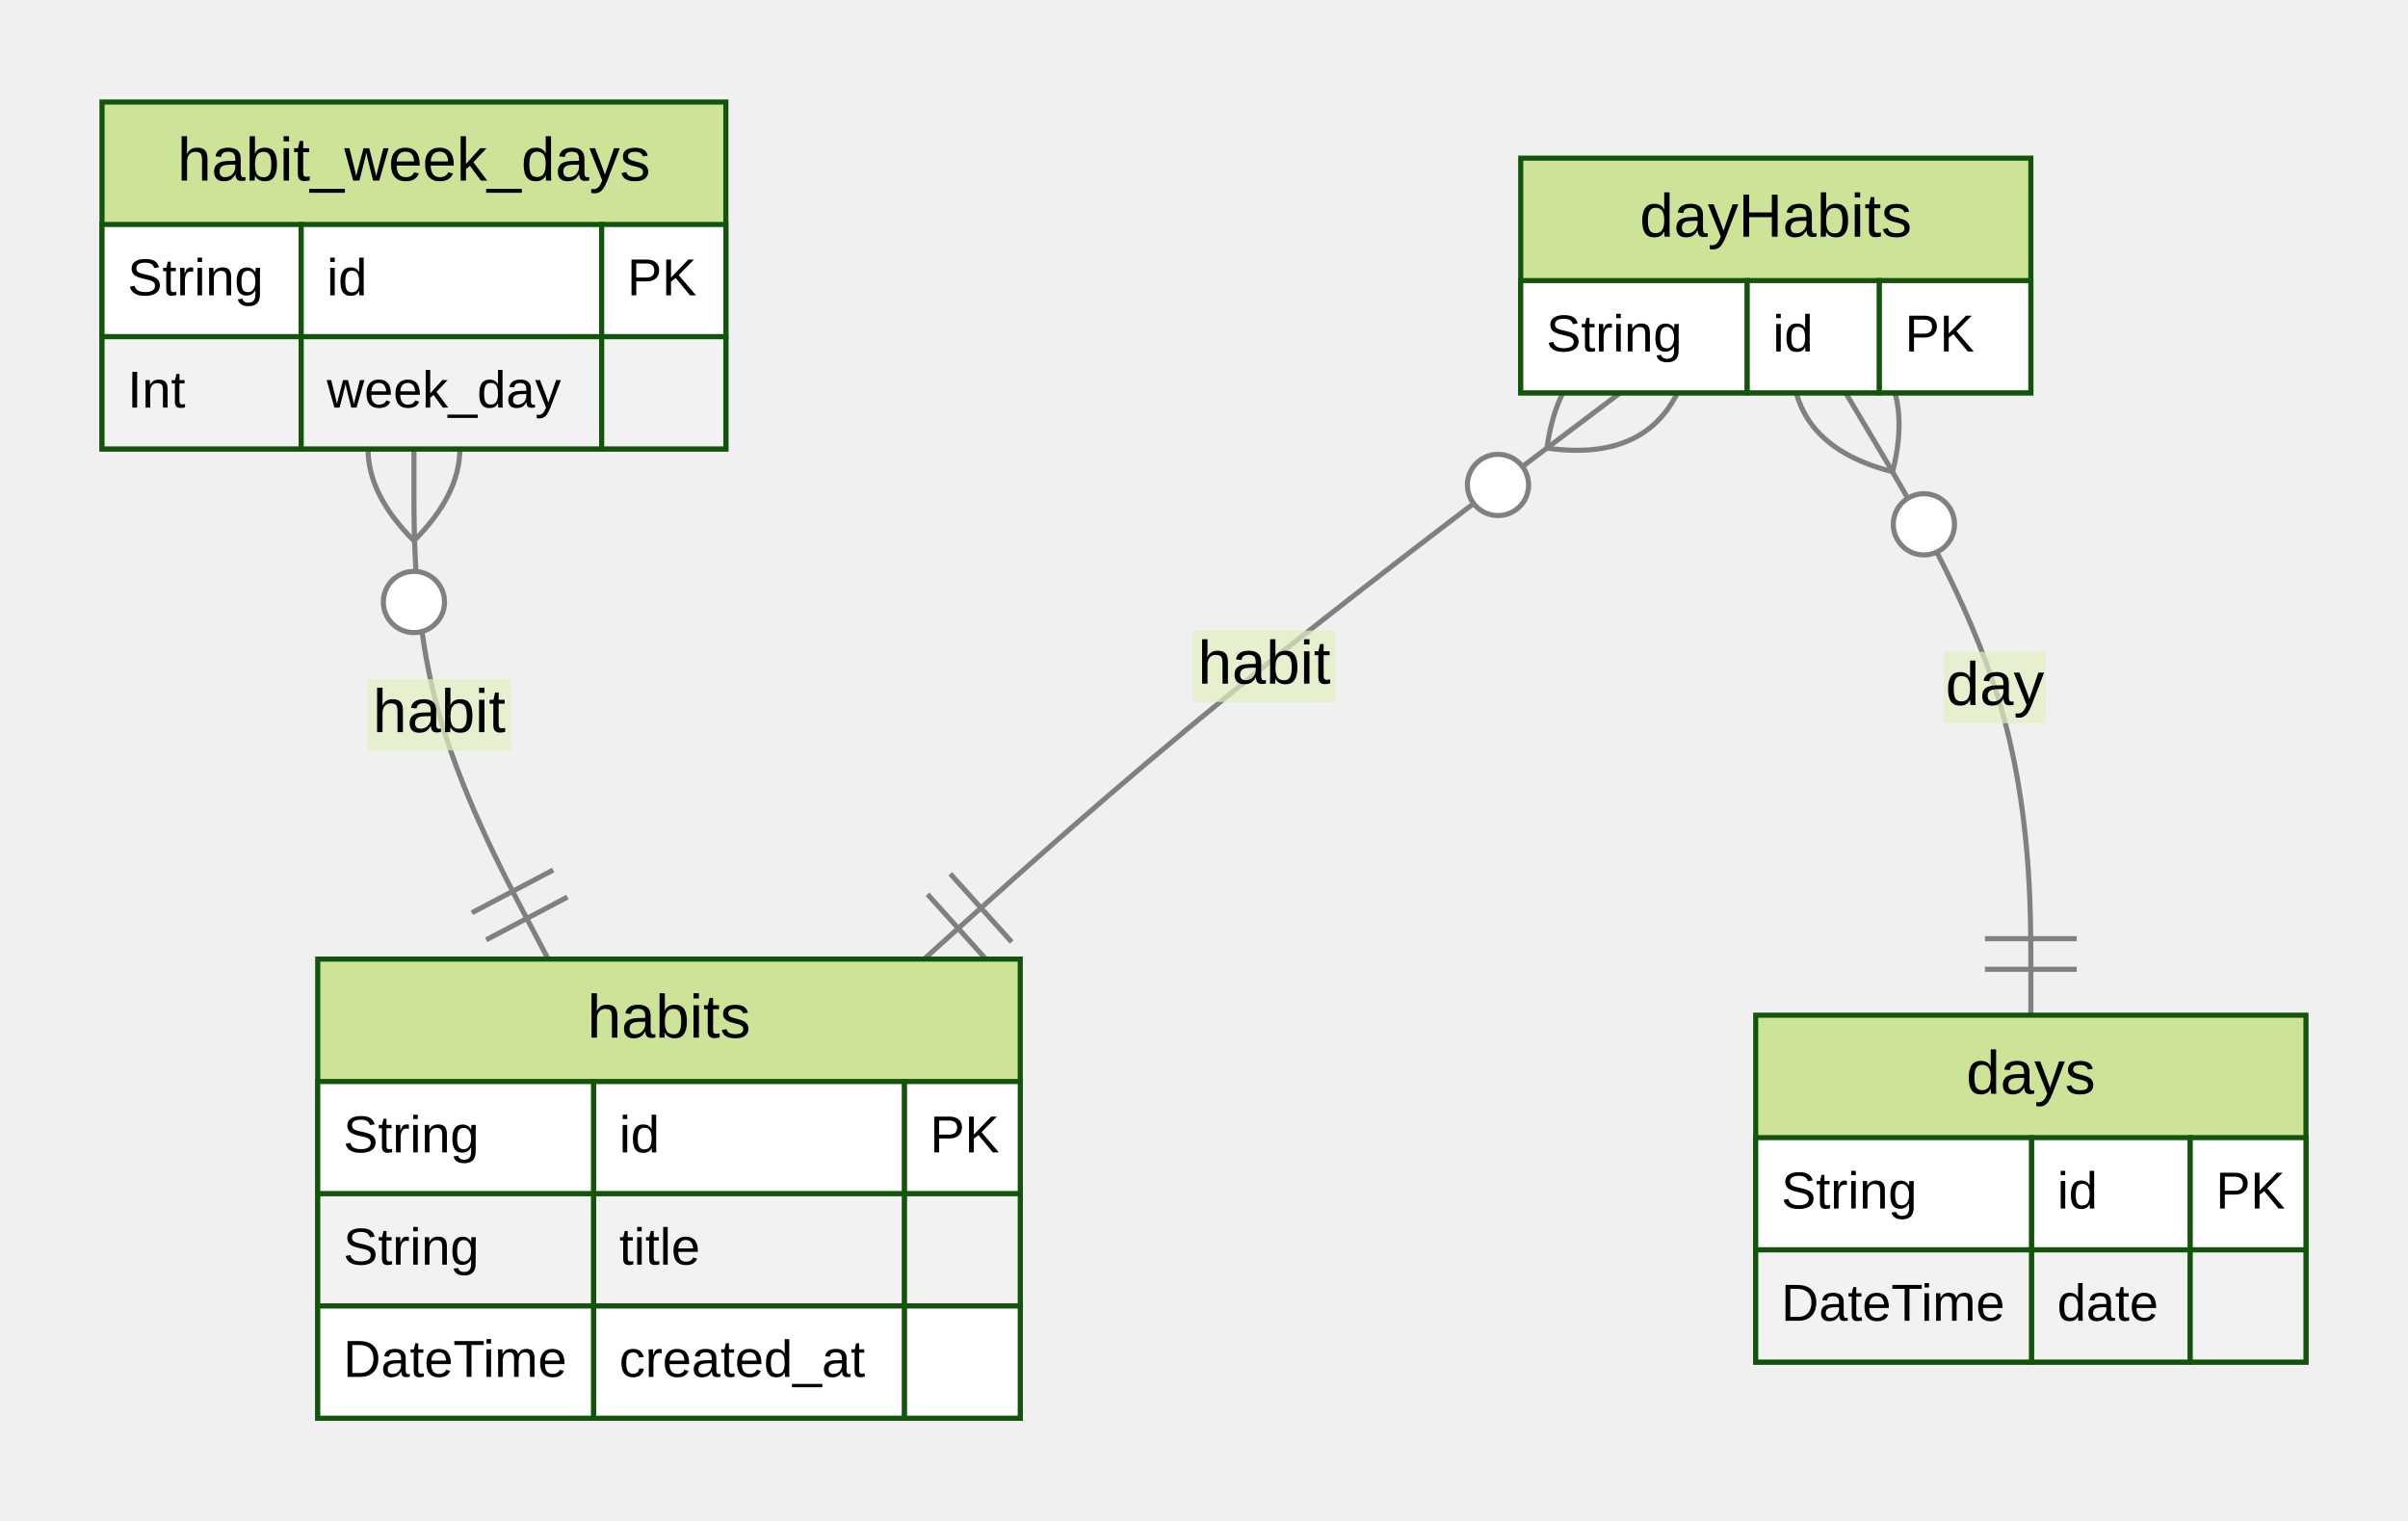
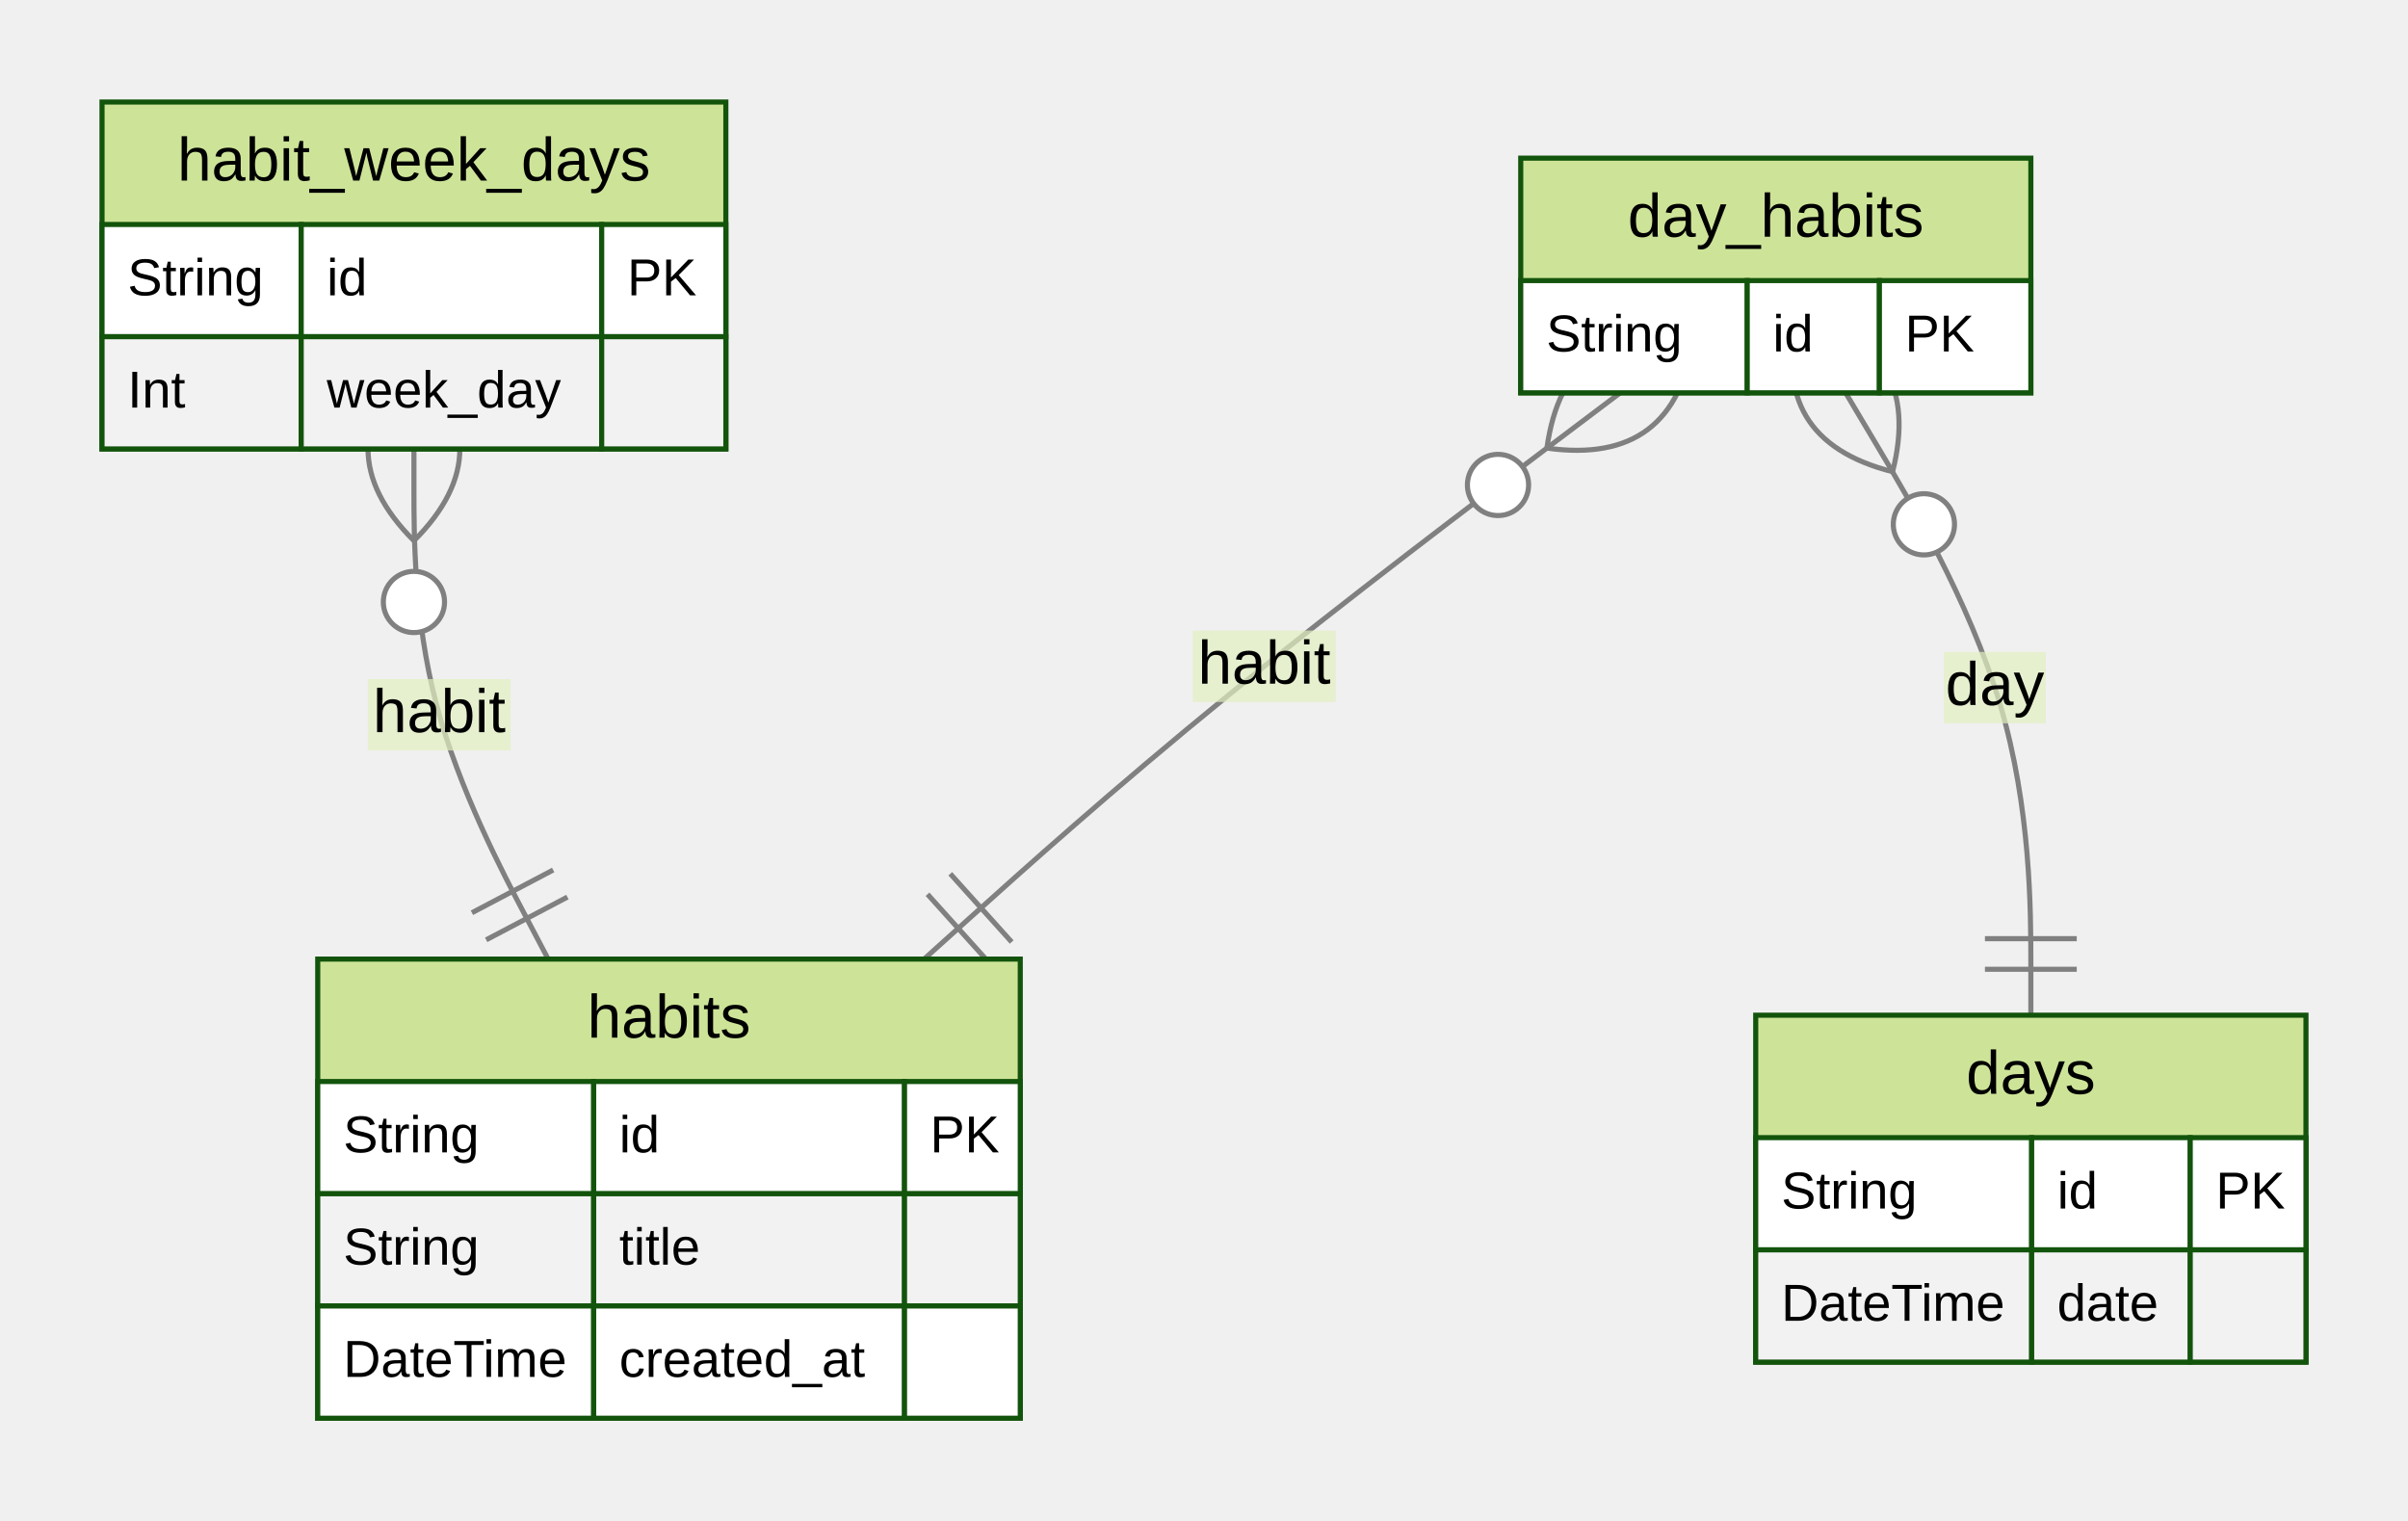
<svg xmlns="http://www.w3.org/2000/svg" aria-roledescription="er" viewBox="0 0 472.051 298" style="max-width: 472.051px; background-color: white;" width="100%" id="mermaid-0">
  <style>#mermaid-0{font-family:"trebuchet ms",verdana,arial,sans-serif;font-size:16px;fill:#000000;}#mermaid-0 .error-icon{fill:#552222;}#mermaid-0 .error-text{fill:#552222;stroke:#552222;}#mermaid-0 .edge-thickness-normal{stroke-width:2px;}#mermaid-0 .edge-thickness-thick{stroke-width:3.5px;}#mermaid-0 .edge-pattern-solid{stroke-dasharray:0;}#mermaid-0 .edge-pattern-dashed{stroke-dasharray:3;}#mermaid-0 .edge-pattern-dotted{stroke-dasharray:2;}#mermaid-0 .marker{fill:#000000;stroke:#000000;}#mermaid-0 .marker.cross{stroke:#000000;}#mermaid-0 svg{font-family:"trebuchet ms",verdana,arial,sans-serif;font-size:16px;}#mermaid-0 .entityBox{fill:#cde498;stroke:#13540c;}#mermaid-0 .attributeBoxOdd{fill:#ffffff;stroke:#13540c;}#mermaid-0 .attributeBoxEven{fill:#f2f2f2;stroke:#13540c;}#mermaid-0 .relationshipLabelBox{fill:hsl(78.158, 58.462%, 84.51%);opacity:0.7;background-color:hsl(78.158, 58.462%, 84.51%);}#mermaid-0 .relationshipLabelBox rect{opacity:0.5;}#mermaid-0 .relationshipLine{stroke:#000000;}#mermaid-0 .entityTitleText{text-anchor:middle;font-size:18px;fill:#000000;}#mermaid-0 :root{--mermaid-font-family:"trebuchet ms",verdana,arial,sans-serif;}</style>
  <g />
  <defs>
    <marker orient="auto" markerHeight="18" markerWidth="18" refY="9" refX="0" id="ONLY_ONE_START">
      <path d="M9,0 L9,18 M15,0 L15,18" fill="none" stroke="gray" />
    </marker>
  </defs>
  <defs>
    <marker orient="auto" markerHeight="18" markerWidth="18" refY="9" refX="18" id="ONLY_ONE_END">
      <path d="M3,0 L3,18 M9,0 L9,18" fill="none" stroke="gray" />
    </marker>
  </defs>
  <defs>
    <marker orient="auto" markerHeight="18" markerWidth="30" refY="9" refX="0" id="ZERO_OR_ONE_START">
      <circle r="6" cy="9" cx="21" fill="white" stroke="gray" />
      <path d="M9,0 L9,18" fill="none" stroke="gray" />
    </marker>
  </defs>
  <defs>
    <marker orient="auto" markerHeight="18" markerWidth="30" refY="9" refX="30" id="ZERO_OR_ONE_END">
      <circle r="6" cy="9" cx="9" fill="white" stroke="gray" />
      <path d="M21,0 L21,18" fill="none" stroke="gray" />
    </marker>
  </defs>
  <defs>
    <marker orient="auto" markerHeight="36" markerWidth="45" refY="18" refX="18" id="ONE_OR_MORE_START">
      <path d="M0,18 Q 18,0 36,18 Q 18,36 0,18 M42,9 L42,27" fill="none" stroke="gray" />
    </marker>
  </defs>
  <defs>
    <marker orient="auto" markerHeight="36" markerWidth="45" refY="18" refX="27" id="ONE_OR_MORE_END">
      <path d="M3,9 L3,27 M9,18 Q27,0 45,18 Q27,36 9,18" fill="none" stroke="gray" />
    </marker>
  </defs>
  <defs>
    <marker orient="auto" markerHeight="36" markerWidth="57" refY="18" refX="18" id="ZERO_OR_MORE_START">
      <circle r="6" cy="18" cx="48" fill="white" stroke="gray" />
      <path d="M0,18 Q18,0 36,18 Q18,36 0,18" fill="none" stroke="gray" />
    </marker>
  </defs>
  <defs>
    <marker orient="auto" markerHeight="36" markerWidth="57" refY="18" refX="39" id="ZERO_OR_MORE_END">
      <circle r="6" cy="18" cx="9" fill="white" stroke="gray" />
      <path d="M21,18 Q39,0 57,18 Q39,36 21,18" fill="none" stroke="gray" />
    </marker>
  </defs>
  <path style="stroke: gray; fill: none;" marker-start="url(#ZERO_OR_MORE_START)" marker-end="url(#ONLY_ONE_END)" d="M81.146,88L81.146,96.333C81.146,104.667,81.146,121.333,85.532,138C89.918,154.667,98.69,171.333,103.076,179.667L107.462,188" class="er relationshipLine" />
  <path style="stroke: gray; fill: none;" marker-start="url(#ZERO_OR_MORE_START)" marker-end="url(#ONLY_ONE_END)" d="M361.807,77L367.859,87.167C373.91,97.333,386.013,117.667,392.065,138C398.116,158.333,398.116,178.667,398.116,188.833L398.116,199" class="er relationshipLine" />
  <path style="stroke: gray; fill: none;" marker-start="url(#ZERO_OR_MORE_START)" marker-end="url(#ONLY_ONE_END)" d="M317.615,77L304.132,87.167C290.65,97.333,263.685,117.667,240.941,136.167C218.198,154.667,199.676,171.333,190.416,179.667L181.155,188" class="er relationshipLine" />
-   <g transform="translate(62.28748,188 )" id="entity-habits-6c721506-73e6-4e1d-a803-c95c1abf5a19">
+   <g transform="translate(62.28748,188 )" id="entity-habits-5ea8e3ba-2ffb-4276-8e41-b33c656337f9">
    <rect height="90" width="137.718" y="0" x="0" class="er entityBox" />
-     <text style="dominant-baseline: middle; text-anchor: middle; font-size: 12px;" transform="translate(68.85901,12)" y="0" x="0" id="text-entity-habits-6c721506-73e6-4e1d-a803-c95c1abf5a19" class="er entityLabel">habits</text>
+     <text style="dominant-baseline: middle; text-anchor: middle; font-size: 12px;" transform="translate(68.85901,12)" y="0" x="0" id="text-entity-habits-5ea8e3ba-2ffb-4276-8e41-b33c656337f9" class="er entityLabel">habits</text>
    <rect height="22" width="54.096" y="24" x="0" class="er attributeBoxOdd" />
-     <text style="dominant-baseline: middle; font-size: 10.2px;" transform="translate(5,35)" y="0" x="0" id="text-entity-habits-6c721506-73e6-4e1d-a803-c95c1abf5a19-attr-1-type" class="er entityLabel">String</text>
+     <text style="dominant-baseline: middle; font-size: 10.2px;" transform="translate(5,35)" y="0" x="0" id="text-entity-habits-5ea8e3ba-2ffb-4276-8e41-b33c656337f9-attr-1-type" class="er entityLabel">String</text>
    <rect height="22" width="60.935" y="24" x="54.096" class="er attributeBoxOdd" />
-     <text style="dominant-baseline: middle; font-size: 10.2px;" transform="translate(59.09555,35)" y="0" x="0" id="text-entity-habits-6c721506-73e6-4e1d-a803-c95c1abf5a19-attr-1-name" class="er entityLabel">id</text>
+     <text style="dominant-baseline: middle; font-size: 10.2px;" transform="translate(59.09555,35)" y="0" x="0" id="text-entity-habits-5ea8e3ba-2ffb-4276-8e41-b33c656337f9-attr-1-name" class="er entityLabel">id</text>
    <rect height="22" width="22.688" y="24" x="115.03" class="er attributeBoxOdd" />
-     <text style="dominant-baseline: middle; font-size: 10.2px;" transform="translate(120.0303,35)" y="0" x="0" id="text-entity-habits-6c721506-73e6-4e1d-a803-c95c1abf5a19-attr-1-key" class="er entityLabel">PK</text>
+     <text style="dominant-baseline: middle; font-size: 10.2px;" transform="translate(120.0303,35)" y="0" x="0" id="text-entity-habits-5ea8e3ba-2ffb-4276-8e41-b33c656337f9-attr-1-key" class="er entityLabel">PK</text>
    <rect height="22" width="54.096" y="46" x="0" class="er attributeBoxEven" />
-     <text style="dominant-baseline: middle; font-size: 10.2px;" transform="translate(5,57)" y="0" x="0" id="text-entity-habits-6c721506-73e6-4e1d-a803-c95c1abf5a19-attr-2-type" class="er entityLabel">String</text>
+     <text style="dominant-baseline: middle; font-size: 10.2px;" transform="translate(5,57)" y="0" x="0" id="text-entity-habits-5ea8e3ba-2ffb-4276-8e41-b33c656337f9-attr-2-type" class="er entityLabel">String</text>
    <rect height="22" width="60.935" y="46" x="54.096" class="er attributeBoxEven" />
-     <text style="dominant-baseline: middle; font-size: 10.2px;" transform="translate(59.09555,57)" y="0" x="0" id="text-entity-habits-6c721506-73e6-4e1d-a803-c95c1abf5a19-attr-2-name" class="er entityLabel">title</text>
+     <text style="dominant-baseline: middle; font-size: 10.2px;" transform="translate(59.09555,57)" y="0" x="0" id="text-entity-habits-5ea8e3ba-2ffb-4276-8e41-b33c656337f9-attr-2-name" class="er entityLabel">title</text>
    <rect height="22" width="22.688" y="46" x="115.03" class="er attributeBoxEven" />
-     <text style="dominant-baseline: middle; font-size: 10.2px;" transform="translate(120.0303,57)" y="0" x="0" id="text-entity-habits-6c721506-73e6-4e1d-a803-c95c1abf5a19-attr-2-key" class="er entityLabel" />
+     <text style="dominant-baseline: middle; font-size: 10.2px;" transform="translate(120.0303,57)" y="0" x="0" id="text-entity-habits-5ea8e3ba-2ffb-4276-8e41-b33c656337f9-attr-2-key" class="er entityLabel" />
    <rect height="22" width="54.096" y="68" x="0" class="er attributeBoxOdd" />
-     <text style="dominant-baseline: middle; font-size: 10.2px;" transform="translate(5,79)" y="0" x="0" id="text-entity-habits-6c721506-73e6-4e1d-a803-c95c1abf5a19-attr-3-type" class="er entityLabel">DateTime</text>
+     <text style="dominant-baseline: middle; font-size: 10.2px;" transform="translate(5,79)" y="0" x="0" id="text-entity-habits-5ea8e3ba-2ffb-4276-8e41-b33c656337f9-attr-3-type" class="er entityLabel">DateTime</text>
    <rect height="22" width="60.935" y="68" x="54.096" class="er attributeBoxOdd" />
-     <text style="dominant-baseline: middle; font-size: 10.2px;" transform="translate(59.09555,79)" y="0" x="0" id="text-entity-habits-6c721506-73e6-4e1d-a803-c95c1abf5a19-attr-3-name" class="er entityLabel">created_at</text>
+     <text style="dominant-baseline: middle; font-size: 10.2px;" transform="translate(59.09555,79)" y="0" x="0" id="text-entity-habits-5ea8e3ba-2ffb-4276-8e41-b33c656337f9-attr-3-name" class="er entityLabel">created_at</text>
    <rect height="22" width="22.688" y="68" x="115.03" class="er attributeBoxOdd" />
-     <text style="dominant-baseline: middle; font-size: 10.2px;" transform="translate(120.0303,79)" y="0" x="0" id="text-entity-habits-6c721506-73e6-4e1d-a803-c95c1abf5a19-attr-3-key" class="er entityLabel" />
+     <text style="dominant-baseline: middle; font-size: 10.2px;" transform="translate(120.0303,79)" y="0" x="0" id="text-entity-habits-5ea8e3ba-2ffb-4276-8e41-b33c656337f9-attr-3-key" class="er entityLabel" />
  </g>
-   <g transform="translate(20,20 )" id="entity-habitweekdays-4d7d03da-1e9a-4e94-8660-478ecc4fdb7b">
+   <g transform="translate(20,20 )" id="entity-habitweekdays-3bfacc31-21b3-488b-b055-4b59aade5a51">
    <rect height="68" width="122.293" y="0" x="0" class="er entityBox" />
-     <text style="dominant-baseline: middle; text-anchor: middle; font-size: 12px;" transform="translate(61.14648,12)" y="0" x="0" id="text-entity-habitweekdays-4d7d03da-1e9a-4e94-8660-478ecc4fdb7b" class="er entityLabel">habit_week_days</text>
+     <text style="dominant-baseline: middle; text-anchor: middle; font-size: 12px;" transform="translate(61.14648,12)" y="0" x="0" id="text-entity-habitweekdays-3bfacc31-21b3-488b-b055-4b59aade5a51" class="er entityLabel">habit_week_days</text>
    <rect height="22" width="39.048" y="24" x="0" class="er attributeBoxOdd" />
-     <text style="dominant-baseline: middle; font-size: 10.2px;" transform="translate(5,35)" y="0" x="0" id="text-entity-habitweekdays-4d7d03da-1e9a-4e94-8660-478ecc4fdb7b-attr-1-type" class="er entityLabel">String</text>
+     <text style="dominant-baseline: middle; font-size: 10.2px;" transform="translate(5,35)" y="0" x="0" id="text-entity-habitweekdays-3bfacc31-21b3-488b-b055-4b59aade5a51-attr-1-type" class="er entityLabel">String</text>
    <rect height="22" width="58.904" y="24" x="39.048" class="er attributeBoxOdd" />
-     <text style="dominant-baseline: middle; font-size: 10.2px;" transform="translate(44.04844,35)" y="0" x="0" id="text-entity-habitweekdays-4d7d03da-1e9a-4e94-8660-478ecc4fdb7b-attr-1-name" class="er entityLabel">id</text>
+     <text style="dominant-baseline: middle; font-size: 10.2px;" transform="translate(44.04844,35)" y="0" x="0" id="text-entity-habitweekdays-3bfacc31-21b3-488b-b055-4b59aade5a51-attr-1-name" class="er entityLabel">id</text>
    <rect height="22" width="24.34" y="24" x="97.953" class="er attributeBoxOdd" />
-     <text style="dominant-baseline: middle; font-size: 10.2px;" transform="translate(102.9529,35)" y="0" x="0" id="text-entity-habitweekdays-4d7d03da-1e9a-4e94-8660-478ecc4fdb7b-attr-1-key" class="er entityLabel">PK</text>
+     <text style="dominant-baseline: middle; font-size: 10.2px;" transform="translate(102.9529,35)" y="0" x="0" id="text-entity-habitweekdays-3bfacc31-21b3-488b-b055-4b59aade5a51-attr-1-key" class="er entityLabel">PK</text>
    <rect height="22" width="39.048" y="46" x="0" class="er attributeBoxEven" />
-     <text style="dominant-baseline: middle; font-size: 10.2px;" transform="translate(5,57)" y="0" x="0" id="text-entity-habitweekdays-4d7d03da-1e9a-4e94-8660-478ecc4fdb7b-attr-2-type" class="er entityLabel">Int</text>
+     <text style="dominant-baseline: middle; font-size: 10.2px;" transform="translate(5,57)" y="0" x="0" id="text-entity-habitweekdays-3bfacc31-21b3-488b-b055-4b59aade5a51-attr-2-type" class="er entityLabel">Int</text>
    <rect height="22" width="58.904" y="46" x="39.048" class="er attributeBoxEven" />
-     <text style="dominant-baseline: middle; font-size: 10.2px;" transform="translate(44.04844,57)" y="0" x="0" id="text-entity-habitweekdays-4d7d03da-1e9a-4e94-8660-478ecc4fdb7b-attr-2-name" class="er entityLabel">week_day</text>
+     <text style="dominant-baseline: middle; font-size: 10.2px;" transform="translate(44.04844,57)" y="0" x="0" id="text-entity-habitweekdays-3bfacc31-21b3-488b-b055-4b59aade5a51-attr-2-name" class="er entityLabel">week_day</text>
    <rect height="22" width="24.34" y="46" x="97.953" class="er attributeBoxEven" />
-     <text style="dominant-baseline: middle; font-size: 10.2px;" transform="translate(102.9529,57)" y="0" x="0" id="text-entity-habitweekdays-4d7d03da-1e9a-4e94-8660-478ecc4fdb7b-attr-2-key" class="er entityLabel" />
+     <text style="dominant-baseline: middle; font-size: 10.2px;" transform="translate(102.9529,57)" y="0" x="0" id="text-entity-habitweekdays-3bfacc31-21b3-488b-b055-4b59aade5a51-attr-2-key" class="er entityLabel" />
  </g>
-   <g transform="translate(344.182,199 )" id="entity-days-cc73c144-c6ea-4104-8037-c0bf711f248f">
+   <g transform="translate(344.182,199 )" id="entity-days-761debbd-b0a8-4bd6-8ba8-aa779121290e">
    <rect height="68" width="107.869" y="0" x="0" class="er entityBox" />
-     <text style="dominant-baseline: middle; text-anchor: middle; font-size: 12px;" transform="translate(53.93452,12)" y="0" x="0" id="text-entity-days-cc73c144-c6ea-4104-8037-c0bf711f248f" class="er entityLabel">days</text>
+     <text style="dominant-baseline: middle; text-anchor: middle; font-size: 12px;" transform="translate(53.93452,12)" y="0" x="0" id="text-entity-days-761debbd-b0a8-4bd6-8ba8-aa779121290e" class="er entityLabel">days</text>
    <rect height="22" width="54.096" y="24" x="0" class="er attributeBoxOdd" />
-     <text style="dominant-baseline: middle; font-size: 10.2px;" transform="translate(5,35)" y="0" x="0" id="text-entity-days-cc73c144-c6ea-4104-8037-c0bf711f248f-attr-1-type" class="er entityLabel">String</text>
+     <text style="dominant-baseline: middle; font-size: 10.2px;" transform="translate(5,35)" y="0" x="0" id="text-entity-days-761debbd-b0a8-4bd6-8ba8-aa779121290e-attr-1-type" class="er entityLabel">String</text>
    <rect height="22" width="31.086" y="24" x="54.096" class="er attributeBoxOdd" />
-     <text style="dominant-baseline: middle; font-size: 10.2px;" transform="translate(59.09555,35)" y="0" x="0" id="text-entity-days-cc73c144-c6ea-4104-8037-c0bf711f248f-attr-1-name" class="er entityLabel">id</text>
+     <text style="dominant-baseline: middle; font-size: 10.2px;" transform="translate(59.09555,35)" y="0" x="0" id="text-entity-days-761debbd-b0a8-4bd6-8ba8-aa779121290e-attr-1-name" class="er entityLabel">id</text>
    <rect height="22" width="22.688" y="24" x="85.181" class="er attributeBoxOdd" />
-     <text style="dominant-baseline: middle; font-size: 10.2px;" transform="translate(90.18137,35)" y="0" x="0" id="text-entity-days-cc73c144-c6ea-4104-8037-c0bf711f248f-attr-1-key" class="er entityLabel">PK</text>
+     <text style="dominant-baseline: middle; font-size: 10.2px;" transform="translate(90.18137,35)" y="0" x="0" id="text-entity-days-761debbd-b0a8-4bd6-8ba8-aa779121290e-attr-1-key" class="er entityLabel">PK</text>
    <rect height="22" width="54.096" y="46" x="0" class="er attributeBoxEven" />
-     <text style="dominant-baseline: middle; font-size: 10.2px;" transform="translate(5,57)" y="0" x="0" id="text-entity-days-cc73c144-c6ea-4104-8037-c0bf711f248f-attr-2-type" class="er entityLabel">DateTime</text>
+     <text style="dominant-baseline: middle; font-size: 10.2px;" transform="translate(5,57)" y="0" x="0" id="text-entity-days-761debbd-b0a8-4bd6-8ba8-aa779121290e-attr-2-type" class="er entityLabel">DateTime</text>
    <rect height="22" width="31.086" y="46" x="54.096" class="er attributeBoxEven" />
-     <text style="dominant-baseline: middle; font-size: 10.2px;" transform="translate(59.09555,57)" y="0" x="0" id="text-entity-days-cc73c144-c6ea-4104-8037-c0bf711f248f-attr-2-name" class="er entityLabel">date</text>
+     <text style="dominant-baseline: middle; font-size: 10.2px;" transform="translate(59.09555,57)" y="0" x="0" id="text-entity-days-761debbd-b0a8-4bd6-8ba8-aa779121290e-attr-2-name" class="er entityLabel">date</text>
    <rect height="22" width="22.688" y="46" x="85.181" class="er attributeBoxEven" />
-     <text style="dominant-baseline: middle; font-size: 10.2px;" transform="translate(90.18137,57)" y="0" x="0" id="text-entity-days-cc73c144-c6ea-4104-8037-c0bf711f248f-attr-2-key" class="er entityLabel" />
+     <text style="dominant-baseline: middle; font-size: 10.2px;" transform="translate(90.18137,57)" y="0" x="0" id="text-entity-days-761debbd-b0a8-4bd6-8ba8-aa779121290e-attr-2-key" class="er entityLabel" />
  </g>
-   <g transform="translate(298.1165,31 )" id="entity-dayHabits-fefb1b9f-5cf9-4c07-8263-a73c18dd4e61">
+   <g transform="translate(298.1165,31 )" id="entity-dayhabits-e70249a7-fe86-43c0-a47e-583dbb4a346a">
    <rect height="46" width="100" y="0" x="0" class="er entityBox" />
-     <text style="dominant-baseline: middle; text-anchor: middle; font-size: 12px;" transform="translate(50,12)" y="0" x="0" id="text-entity-dayHabits-fefb1b9f-5cf9-4c07-8263-a73c18dd4e61" class="er entityLabel">dayHabits</text>
+     <text style="dominant-baseline: middle; text-anchor: middle; font-size: 12px;" transform="translate(50,12)" y="0" x="0" id="text-entity-dayhabits-e70249a7-fe86-43c0-a47e-583dbb4a346a" class="er entityLabel">day_habits</text>
    <rect height="22" width="44.399" y="24" x="0" class="er attributeBoxOdd" />
-     <text style="dominant-baseline: middle; font-size: 10.2px;" transform="translate(5,35)" y="0" x="0" id="text-entity-dayHabits-fefb1b9f-5cf9-4c07-8263-a73c18dd4e61-attr-1-type" class="er entityLabel">String</text>
+     <text style="dominant-baseline: middle; font-size: 10.2px;" transform="translate(5,35)" y="0" x="0" id="text-entity-dayhabits-e70249a7-fe86-43c0-a47e-583dbb4a346a-attr-1-type" class="er entityLabel">String</text>
    <rect height="22" width="25.911" y="24" x="44.399" class="er attributeBoxOdd" />
-     <text style="dominant-baseline: middle; font-size: 10.2px;" transform="translate(49.39862,35)" y="0" x="0" id="text-entity-dayHabits-fefb1b9f-5cf9-4c07-8263-a73c18dd4e61-attr-1-name" class="er entityLabel">id</text>
+     <text style="dominant-baseline: middle; font-size: 10.2px;" transform="translate(49.39862,35)" y="0" x="0" id="text-entity-dayhabits-e70249a7-fe86-43c0-a47e-583dbb4a346a-attr-1-name" class="er entityLabel">id</text>
    <rect height="22" width="29.69" y="24" x="70.31" class="er attributeBoxOdd" />
-     <text style="dominant-baseline: middle; font-size: 10.2px;" transform="translate(75.30976,35)" y="0" x="0" id="text-entity-dayHabits-fefb1b9f-5cf9-4c07-8263-a73c18dd4e61-attr-1-key" class="er entityLabel">PK</text>
+     <text style="dominant-baseline: middle; font-size: 10.2px;" transform="translate(75.30976,35)" y="0" x="0" id="text-entity-dayhabits-e70249a7-fe86-43c0-a47e-583dbb4a346a-attr-1-key" class="er entityLabel">PK</text>
  </g>
  <rect height="14" width="27.969" y="133.109" x="72.126" class="er relationshipLabelBox" />
  <text style="text-anchor: middle; dominant-baseline: middle; font-size: 12px;" y="140.109" x="86.11" id="rel1" class="er relationshipLabel">habit</text>
  <rect height="14" width="19.99" y="127.788" x="381.065" class="er relationshipLabelBox" />
  <text style="text-anchor: middle; dominant-baseline: middle; font-size: 12px;" y="134.788" x="391.06" id="rel2" class="er relationshipLabel">day</text>
  <rect height="14" width="27.969" y="123.605" x="233.851" class="er relationshipLabelBox" />
  <text style="text-anchor: middle; dominant-baseline: middle; font-size: 12px;" y="130.605" x="247.836" id="rel3" class="er relationshipLabel">habit</text>
</svg>
